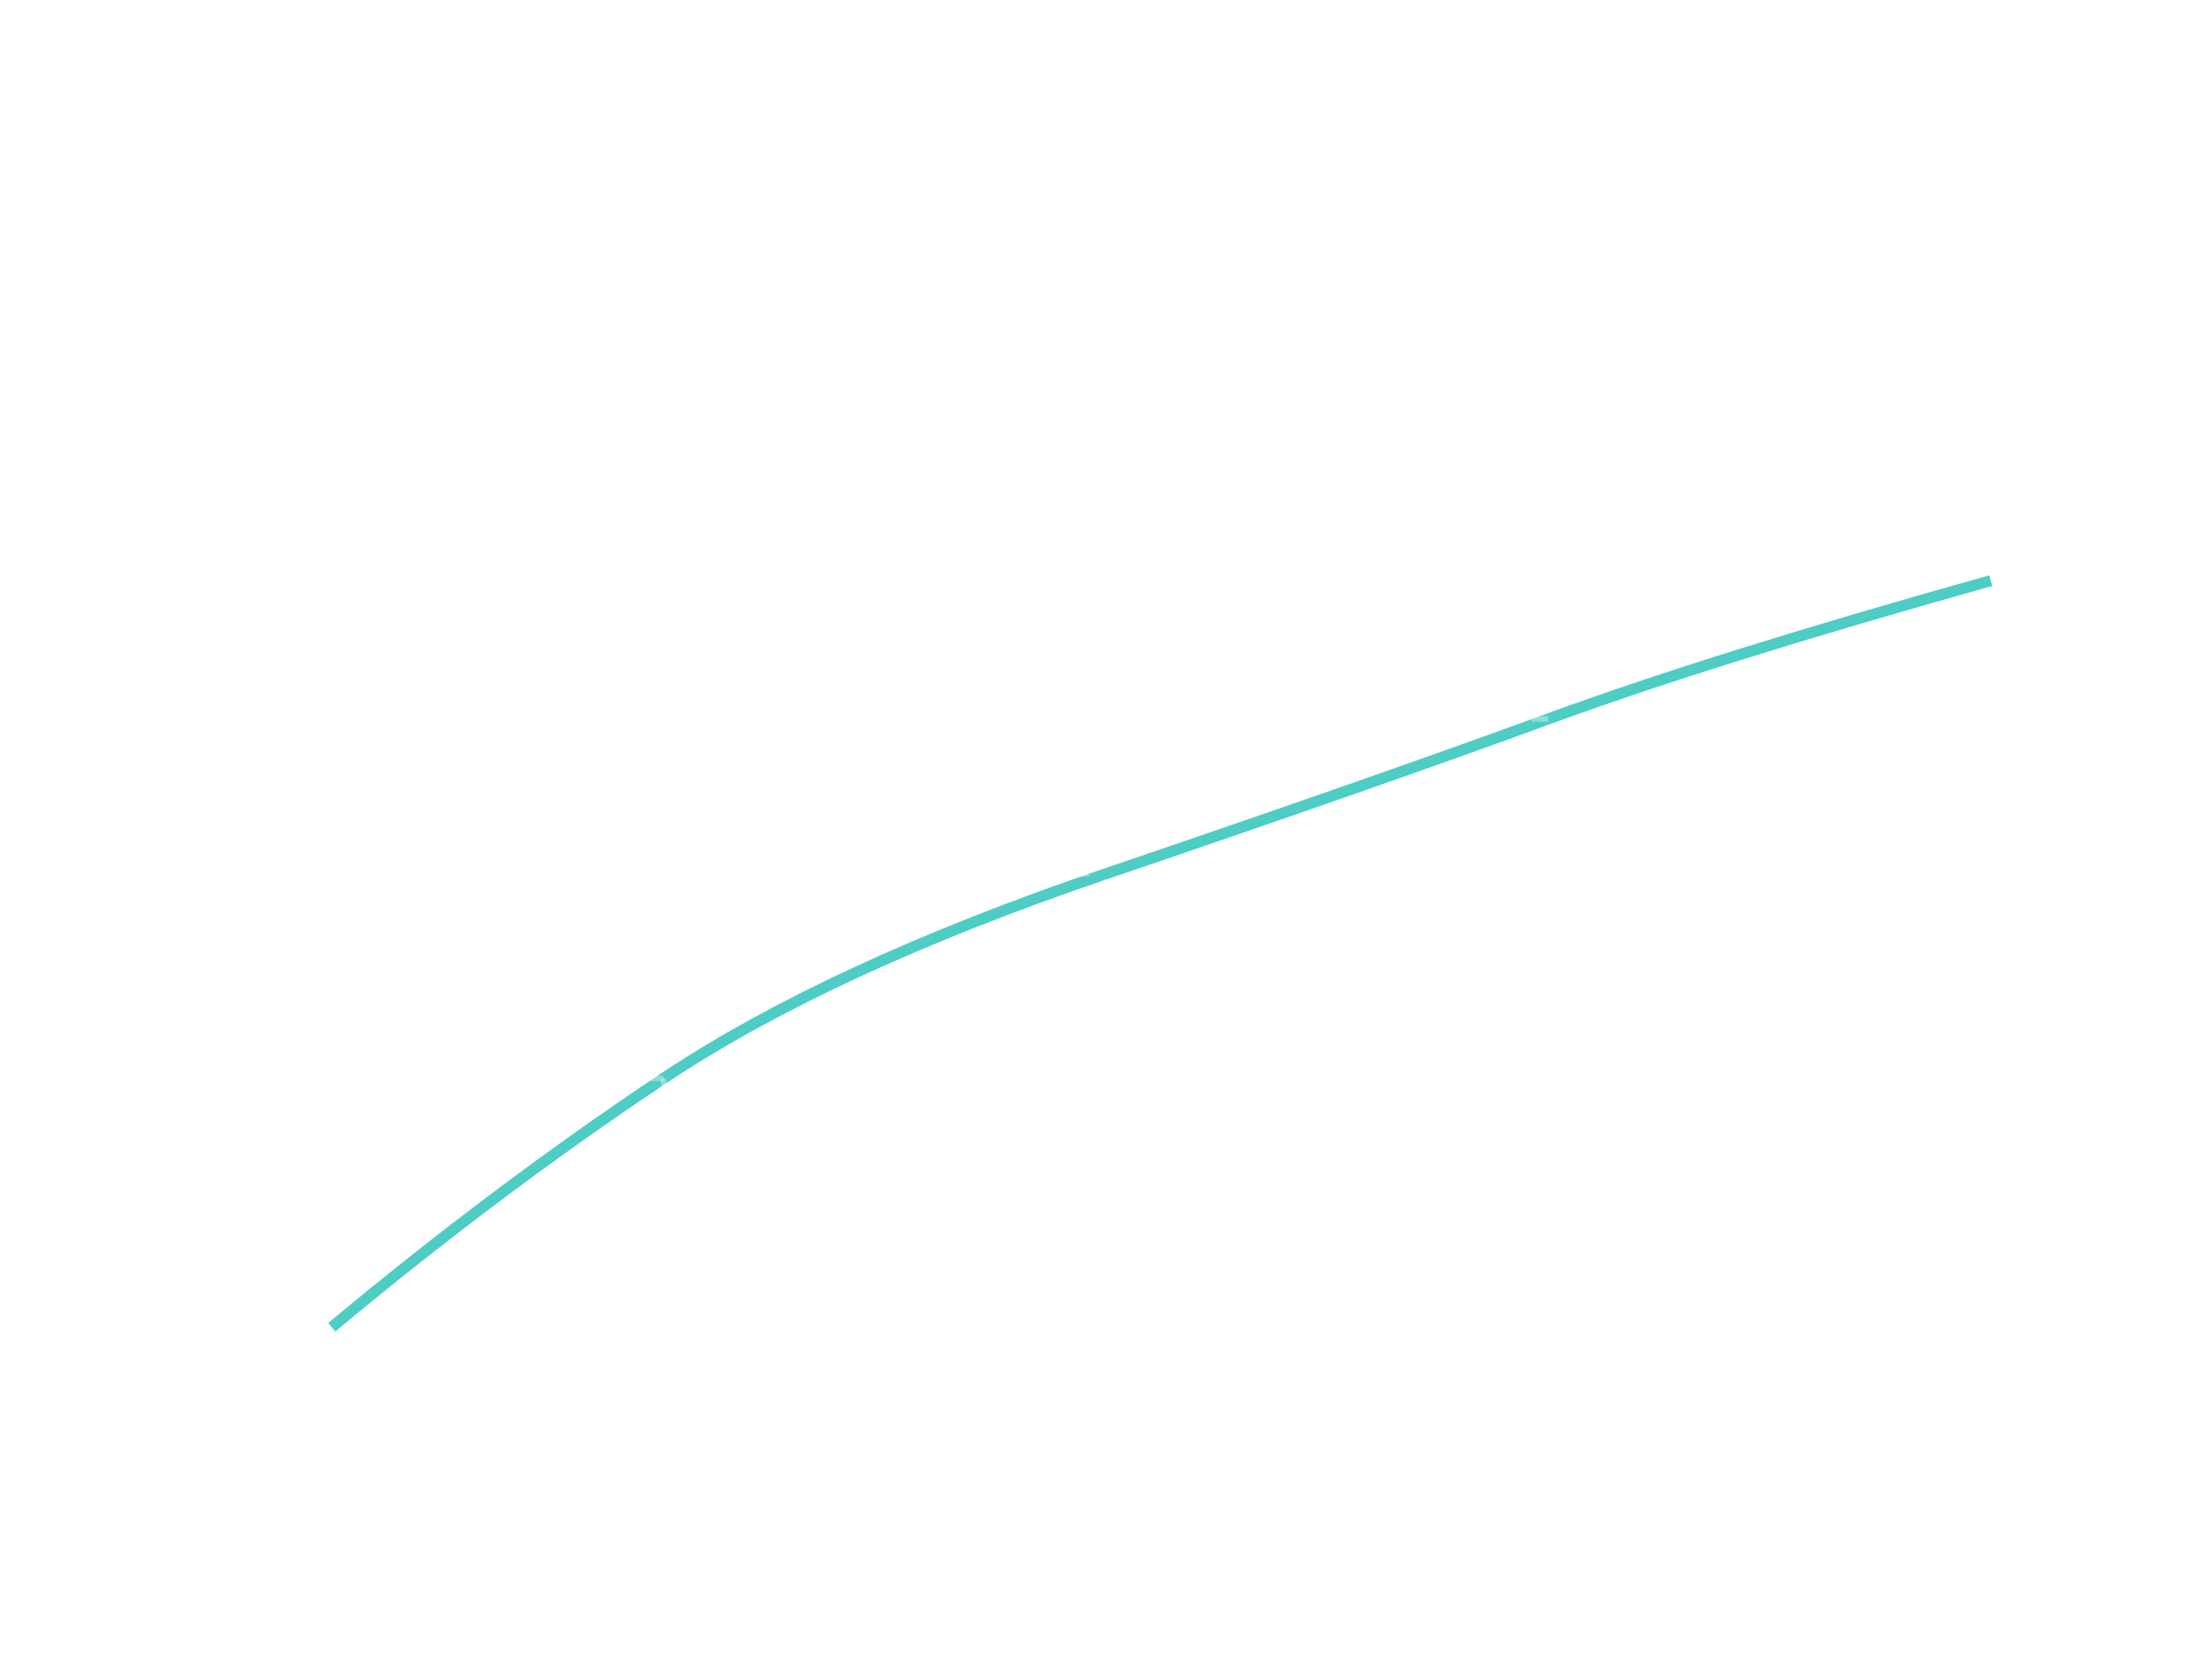
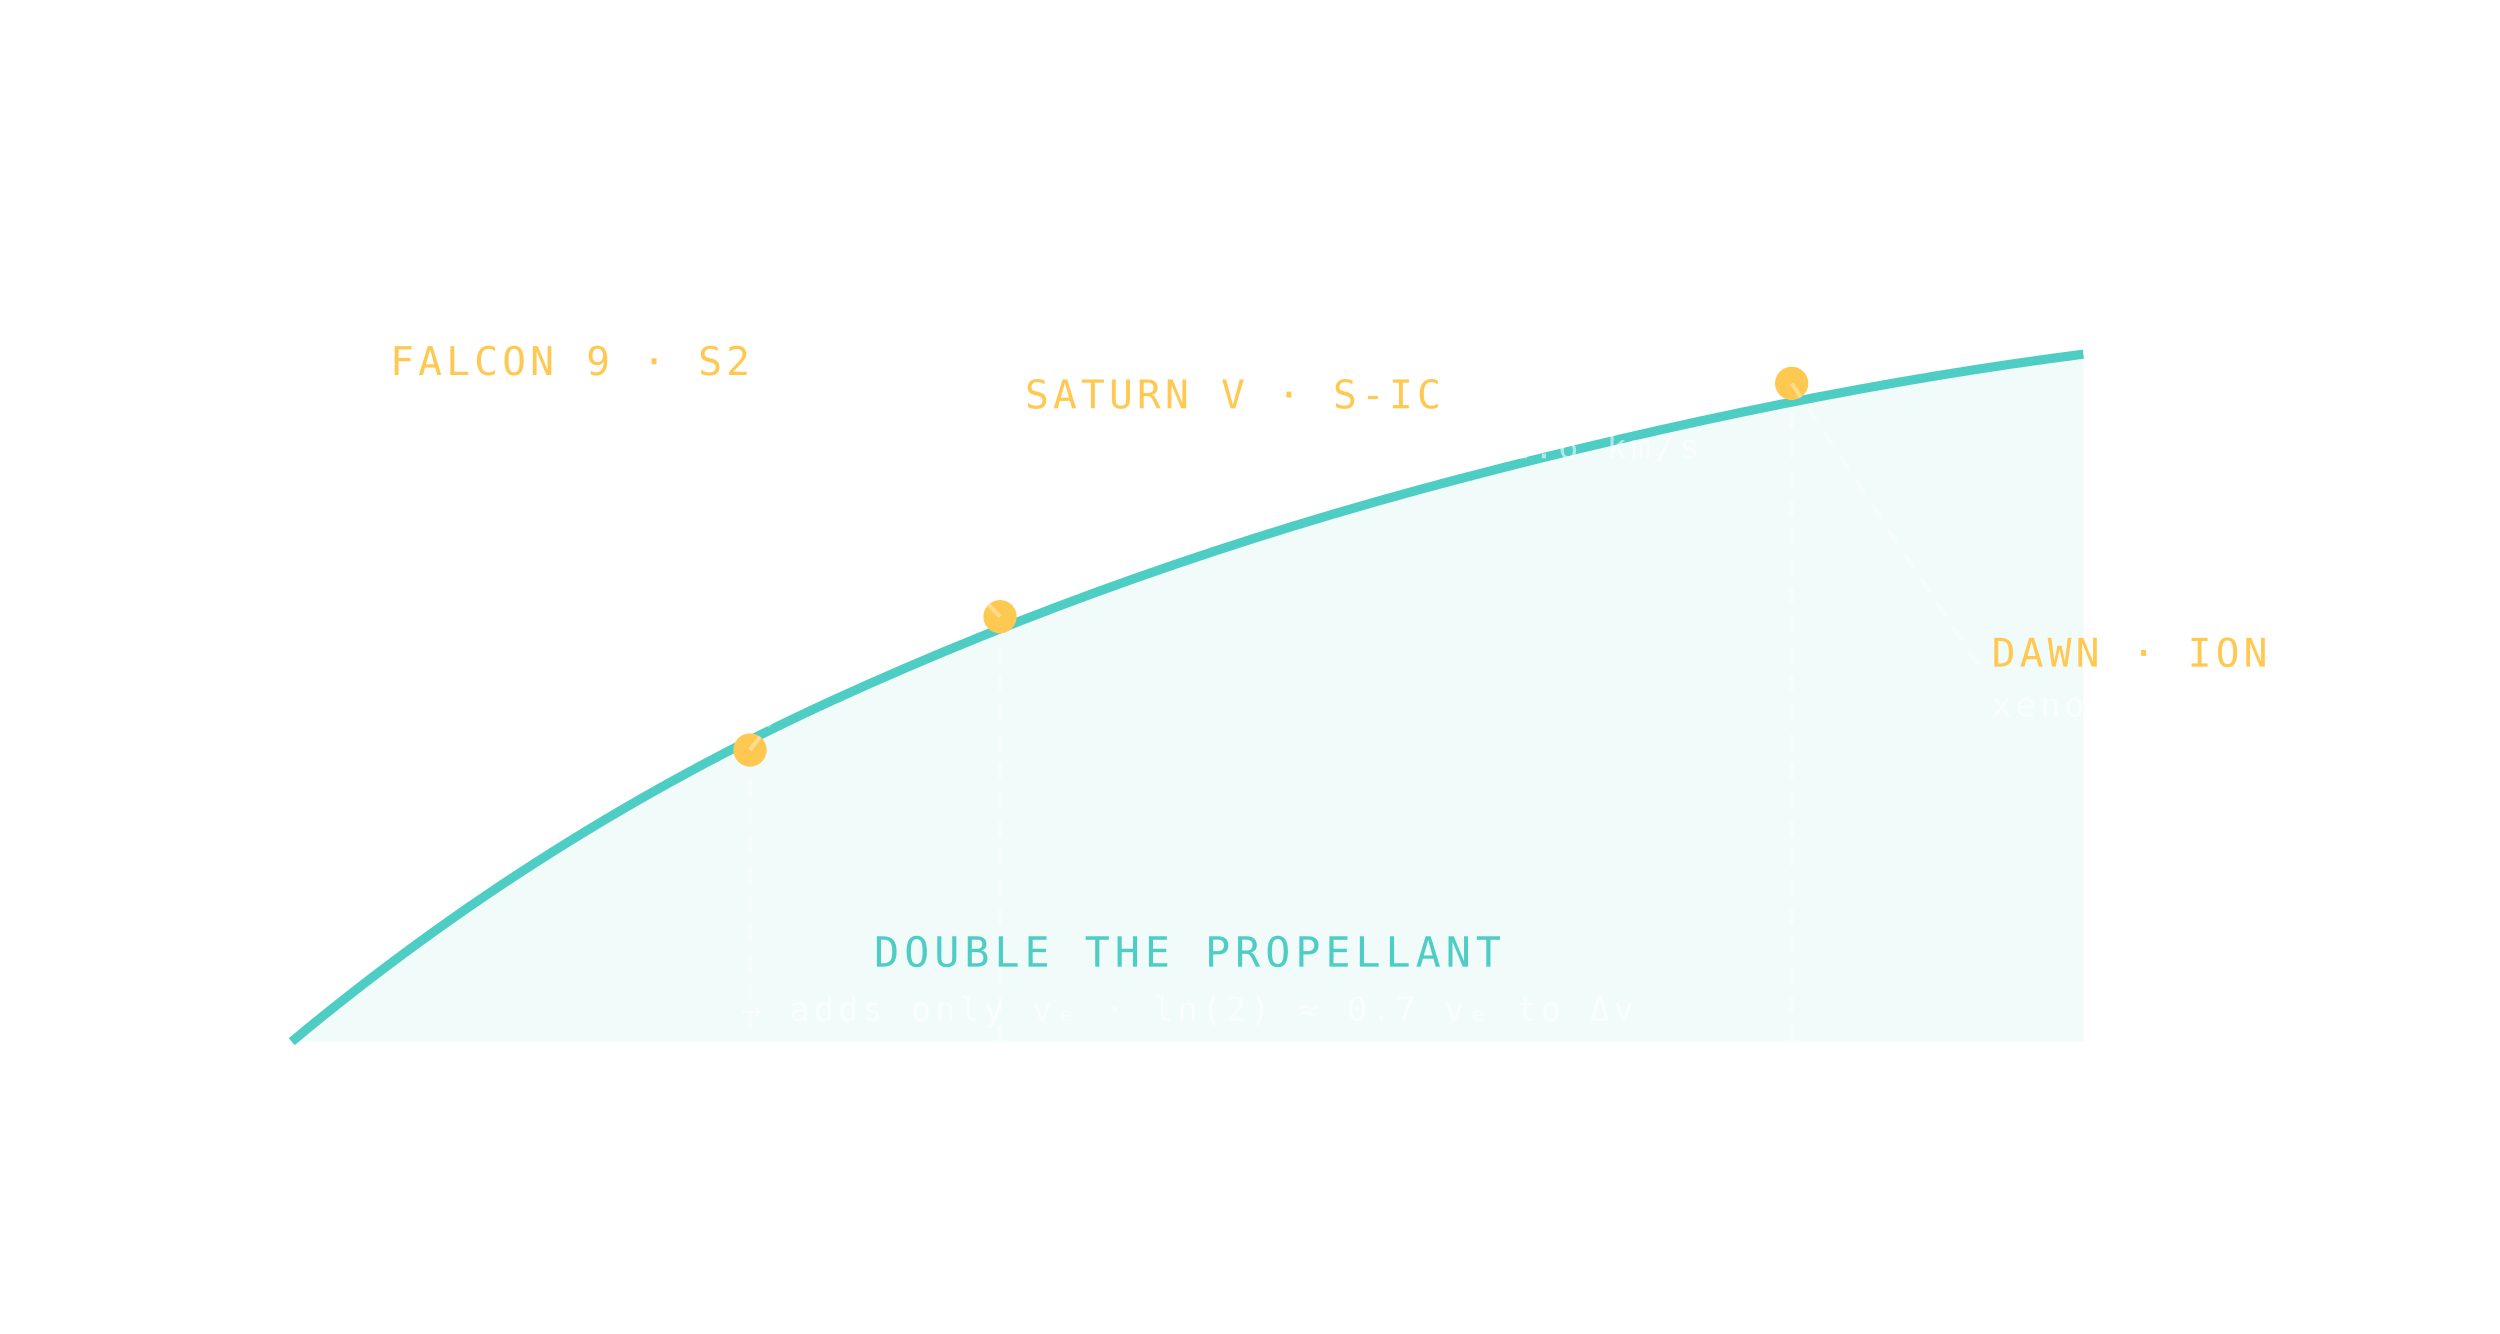
- <svg xmlns="http://www.w3.org/2000/svg" viewBox="0 0 400 300" role="img" aria-label="∆v vs mass-ratio: logarithmic curve, doubling propellant adds a constant chunk">
+ <svg xmlns="http://www.w3.org/2000/svg" viewBox="0 0 600 320" role="img" aria-label="The Tsiolkovsky rocket equation: delta-v grows logarithmically with mass ratio, with reference markers at Saturn V, Falcon 9, and ion-thruster regimes.">
  <style>
-     .stroke { stroke: rgba(255,255,255,0.85); stroke-width: 1.5; fill: none; }
+     .axis { stroke: rgba(255,255,255,0.85); stroke-width: 1.4; fill: none; }
+     .grid { stroke: rgba(255,255,255,0.08); stroke-width: 0.8; fill: none; }
    .dashed { stroke: rgba(255,255,255,0.35); stroke-width: 1; stroke-dasharray: 4 3; fill: none; }
-     .accent { stroke: #4ecdc4; stroke-width: 2; fill: none; }
-     text { font-family: 'Space Mono', monospace; font-size: 11px; fill: rgba(255,255,255,0.85); letter-spacing: 1px; }
-     .label-accent { fill: #4ecdc4; }
-     .label-mute { fill: rgba(255,255,255,0.55); font-size: 10px; }
+     .curve { stroke: #4ecdc4; stroke-width: 2.2; fill: none; }
+     .curve-fill { fill: rgba(78,205,196,0.08); stroke: none; }
+     .marker { fill: #ffc850; stroke: #ffc850; stroke-width: 1; }
+     .marker-dim { fill: rgba(255,200,80,0.4); stroke: rgba(255,200,80,0.4); }
+     .label { fill: rgba(255,255,255,0.85); font-family: 'Space Mono', monospace; font-size: 10px; letter-spacing: 1.2px; }
+     .label-accent { fill: #4ecdc4; font-family: 'Space Mono', monospace; font-size: 10px; letter-spacing: 1.2px; }
+     .label-gold { fill: #ffc850; font-family: 'Space Mono', monospace; font-size: 9.5px; letter-spacing: 1px; }
+     .sublabel { fill: rgba(255,255,255,0.55); font-family: 'Space Mono', monospace; font-size: 8px; letter-spacing: 1px; }
+     .tick { fill: rgba(255,255,255,0.55); font-family: 'Space Mono', monospace; font-size: 8.5px; letter-spacing: 0.8px; }
  </style>
-   <line x1="60" y1="40" x2="60" y2="240" class="stroke" />
-   <line x1="60" y1="240" x2="360" y2="240" class="stroke" />
-   <text x="20" y="44" class="label-mute">∆v</text>
-   <text x="324" y="258" class="label-mute">m₀/m_f</text>
-   <path d="M 60 240 Q 90 215 120 195 T 200 158 T 280 130 T 360 105" class="accent" />
-   <line x1="120" y1="240" x2="120" y2="195" class="dashed" />
-   <line x1="60" y1="195" x2="120" y2="195" class="dashed" />
-   <text x="116" y="256" class="label-mute">2</text>
-   <text x="200" y="256" class="label-mute">5</text>
-   <text x="280" y="256" class="label-mute">10</text>
-   <line x1="200" y1="240" x2="200" y2="158" class="dashed" />
-   <line x1="60" y1="158" x2="200" y2="158" class="dashed" />
-   <line x1="280" y1="240" x2="280" y2="130" class="dashed" />
-   <line x1="60" y1="130" x2="280" y2="130" class="dashed" />
-   <text x="86" y="288" class="label-mute">∆v = Isp·g₀·ln(m₀/m_f) — logarithmic in mass ratio</text>
+   <text class="label" x="40" y="28">Δv = vₑ · ln(m₀ / m_f) — LOGARITHMIC IN MASS RATIO</text>
+   <line class="grid" x1="70" y1="115" x2="500" y2="115" />
+   <line class="grid" x1="70" y1="160" x2="500" y2="160" />
+   <line class="grid" x1="70" y1="205" x2="500" y2="205" />
+   <line class="grid" x1="156" y1="70" x2="156" y2="250" />
+   <line class="grid" x1="242" y1="70" x2="242" y2="250" />
+   <line class="grid" x1="328" y1="70" x2="328" y2="250" />
+   <line class="grid" x1="414" y1="70" x2="414" y2="250" />
+   <line class="axis" x1="70" y1="250" x2="500" y2="250" />
+   <line class="axis" x1="70" y1="70" x2="70" y2="250" />
+   <path class="curve-fill" d="M 70 250 L 70 250 Q 130 200 200 168 T 350 115 T 500 85 L 500 250 Z" />
+   <path class="curve" d="M 70 250 Q 130 200 200 168 T 350 115 T 500 85" />
+   <text class="tick" x="70" y="266" text-anchor="middle">1</text>
+   <text class="tick" x="156" y="266" text-anchor="middle">3</text>
+   <text class="tick" x="242" y="266" text-anchor="middle">7</text>
+   <text class="tick" x="328" y="266" text-anchor="middle">15</text>
+   <text class="tick" x="414" y="266" text-anchor="middle">30</text>
+   <text class="tick" x="500" y="266" text-anchor="middle">60</text>
+   <text class="label" x="285" y="295" text-anchor="middle">m₀ / m_f  ·  WET / DRY MASS RATIO</text>
+   <text class="tick" x="62" y="253" text-anchor="end">0</text>
+   <text class="tick" x="62" y="208" text-anchor="end">3</text>
+   <text class="tick" x="62" y="163" text-anchor="end">7</text>
+   <text class="tick" x="62" y="118" text-anchor="end">11</text>
+   <text class="tick" x="62" y="73" text-anchor="end">15</text>
+   <text class="label" x="28" y="44">Δv (km/s)</text>
+   <line class="dashed" x1="180" y1="180" x2="180" y2="250" />
+   <circle class="marker" cx="180" cy="180" r="3.5" />
+   <line class="dashed" x1="180" y1="180" x2="240" y2="100" />
+   <text class="label-gold" x="246" y="98">SATURN V · S-IC</text>
+   <text class="sublabel" x="246" y="110">kerosene-LOX · vₑ ≈ 2.6 km/s</text>
+   <line class="dashed" x1="240" y1="148" x2="240" y2="250" />
+   <circle class="marker" cx="240" cy="148" r="3.5" />
+   <line class="dashed" x1="240" y1="148" x2="186" y2="92" />
+   <text class="label-gold" x="180" y="90" text-anchor="end">FALCON 9 · S2</text>
+   <text class="sublabel" x="180" y="102" text-anchor="end">methalox · vₑ ≈ 3.4 km/s</text>
+   <line class="dashed" x1="430" y1="92" x2="430" y2="250" />
+   <circle class="marker" cx="430" cy="92" r="3.5" />
+   <line class="dashed" x1="430" y1="92" x2="475" y2="160" />
+   <text class="label-gold" x="478" y="160">DAWN · ION</text>
+   <text class="sublabel" x="478" y="172">xenon · vₑ ≈ 30 km/s · Δv = 11</text>
+   <text class="label-accent" x="285" y="232" text-anchor="middle">DOUBLE THE PROPELLANT</text>
+   <text class="sublabel" x="285" y="245" text-anchor="middle">→ adds only vₑ · ln(2) ≈ 0.7 vₑ to Δv</text>
+   <text class="sublabel" x="500" y="320" text-anchor="end">Konstantin Tsiolkovsky · 1903 · published before any rocket actually flew it</text>
</svg>
